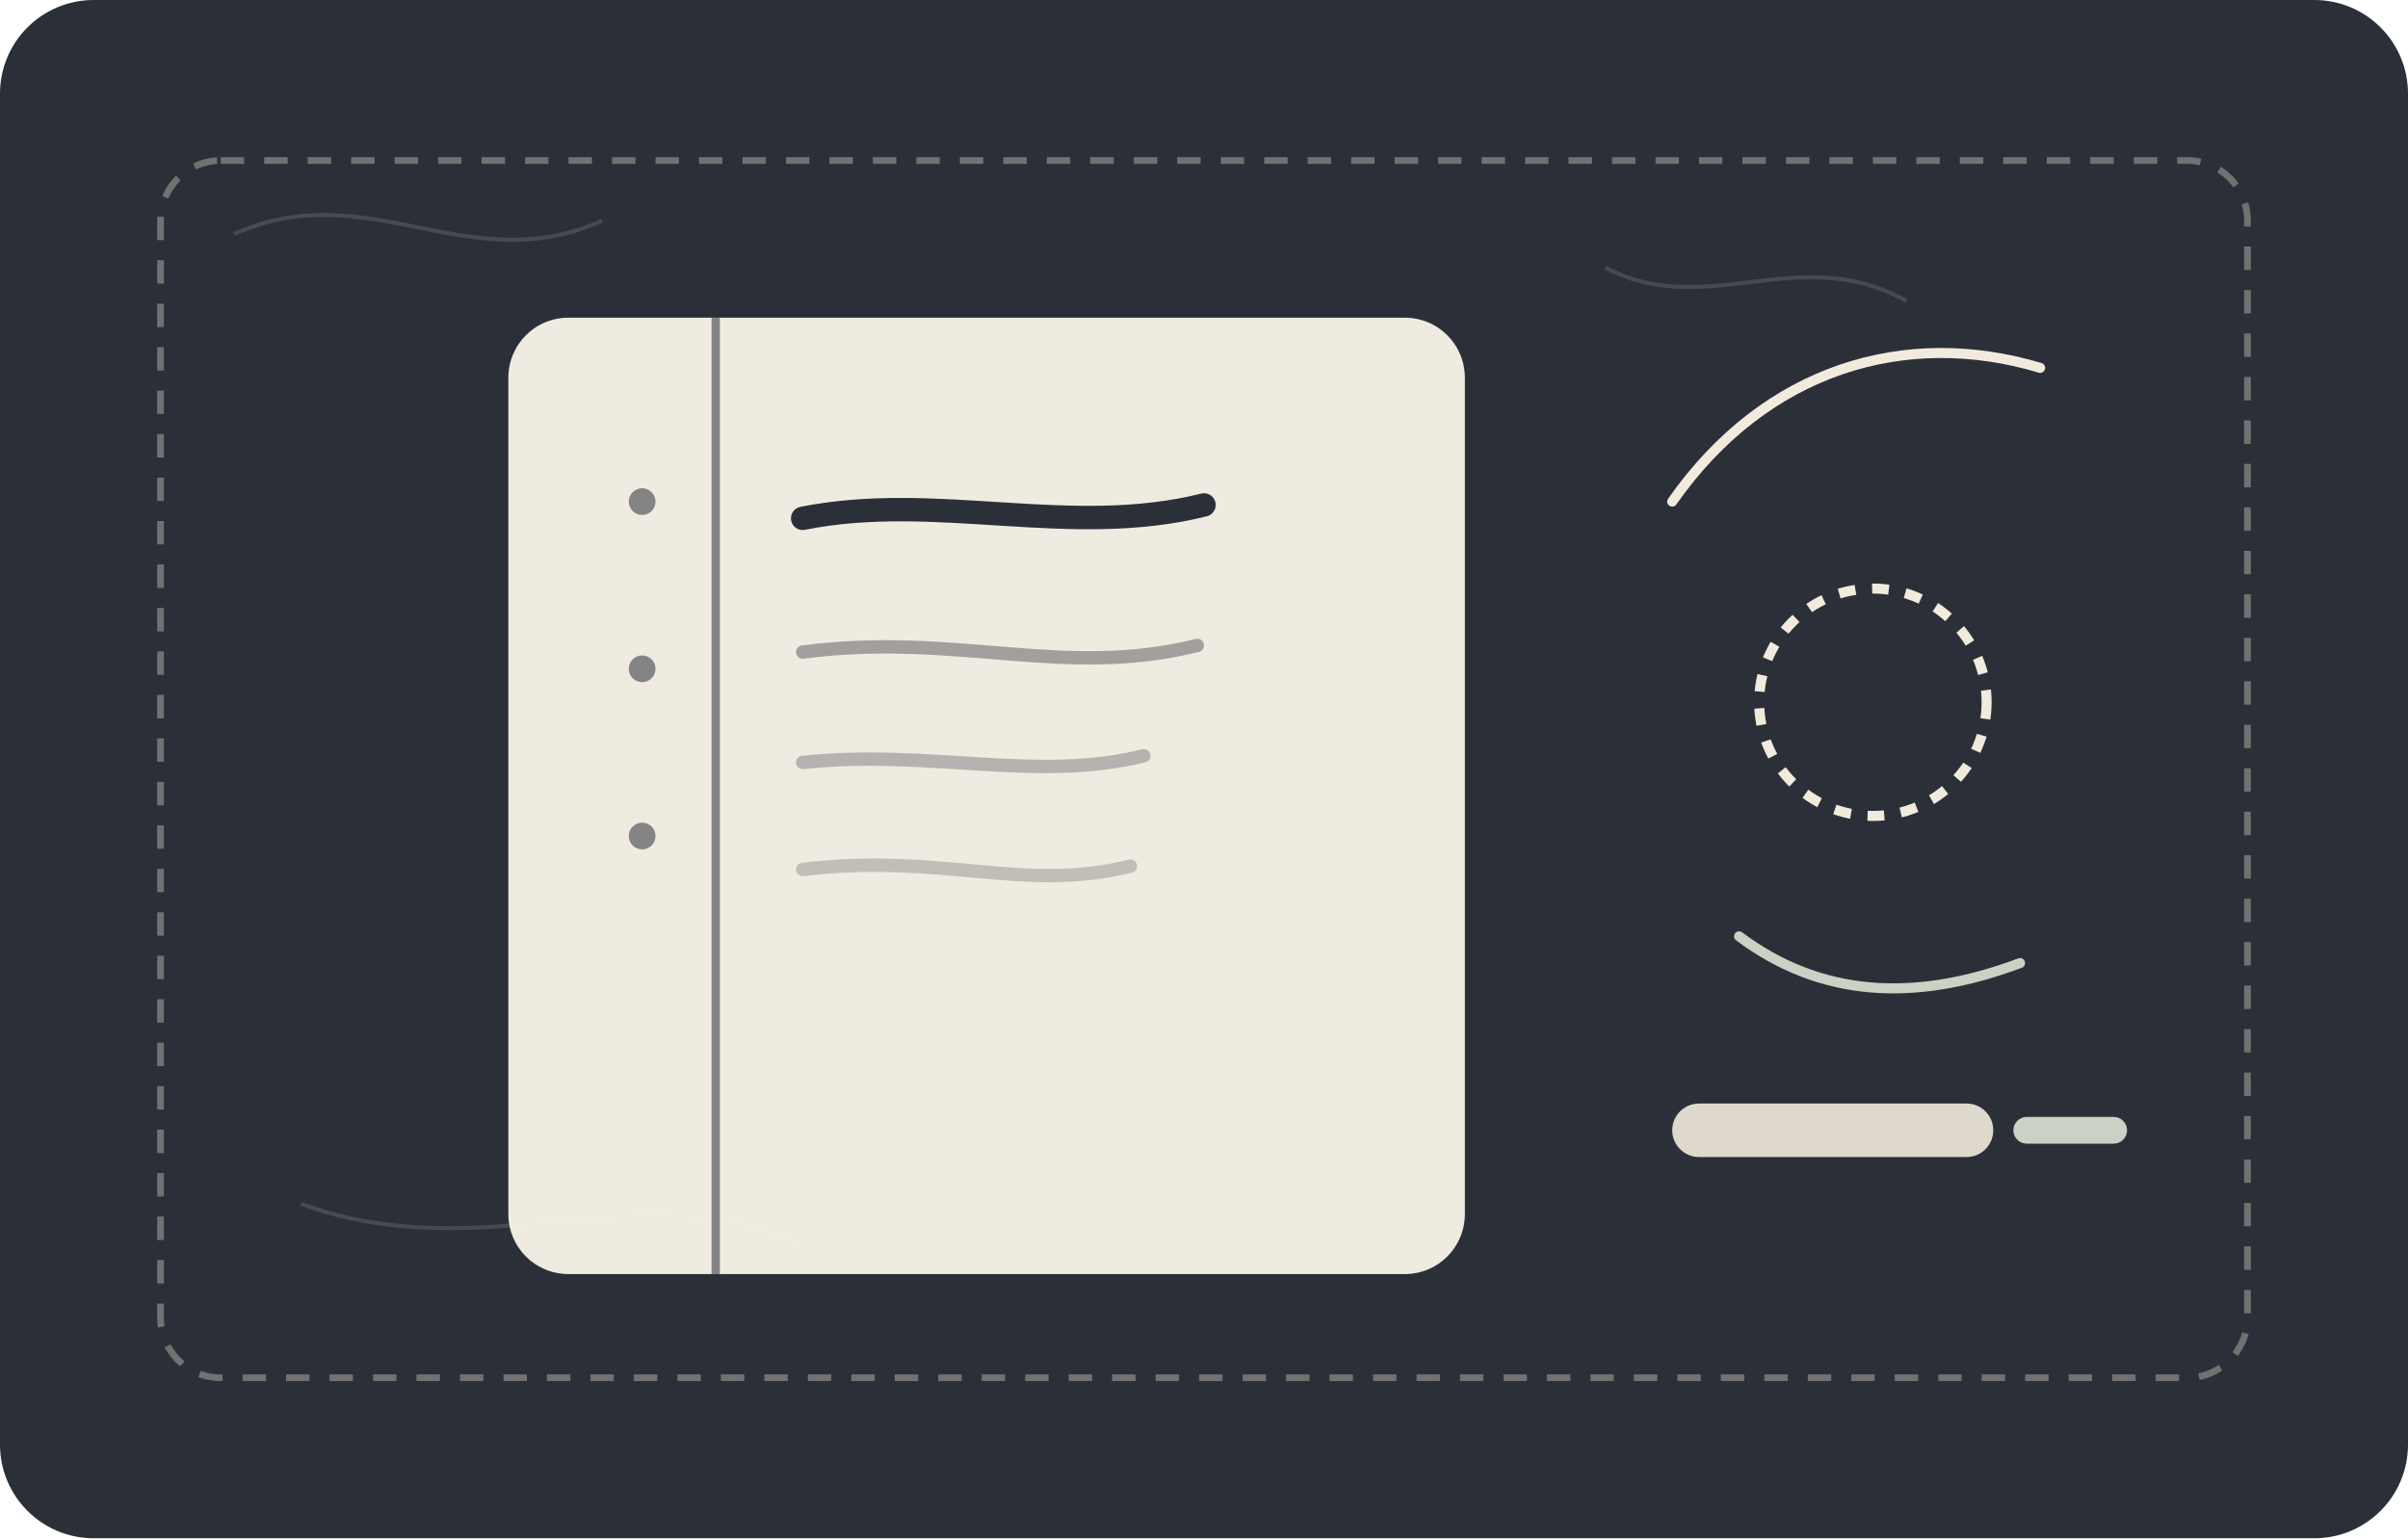
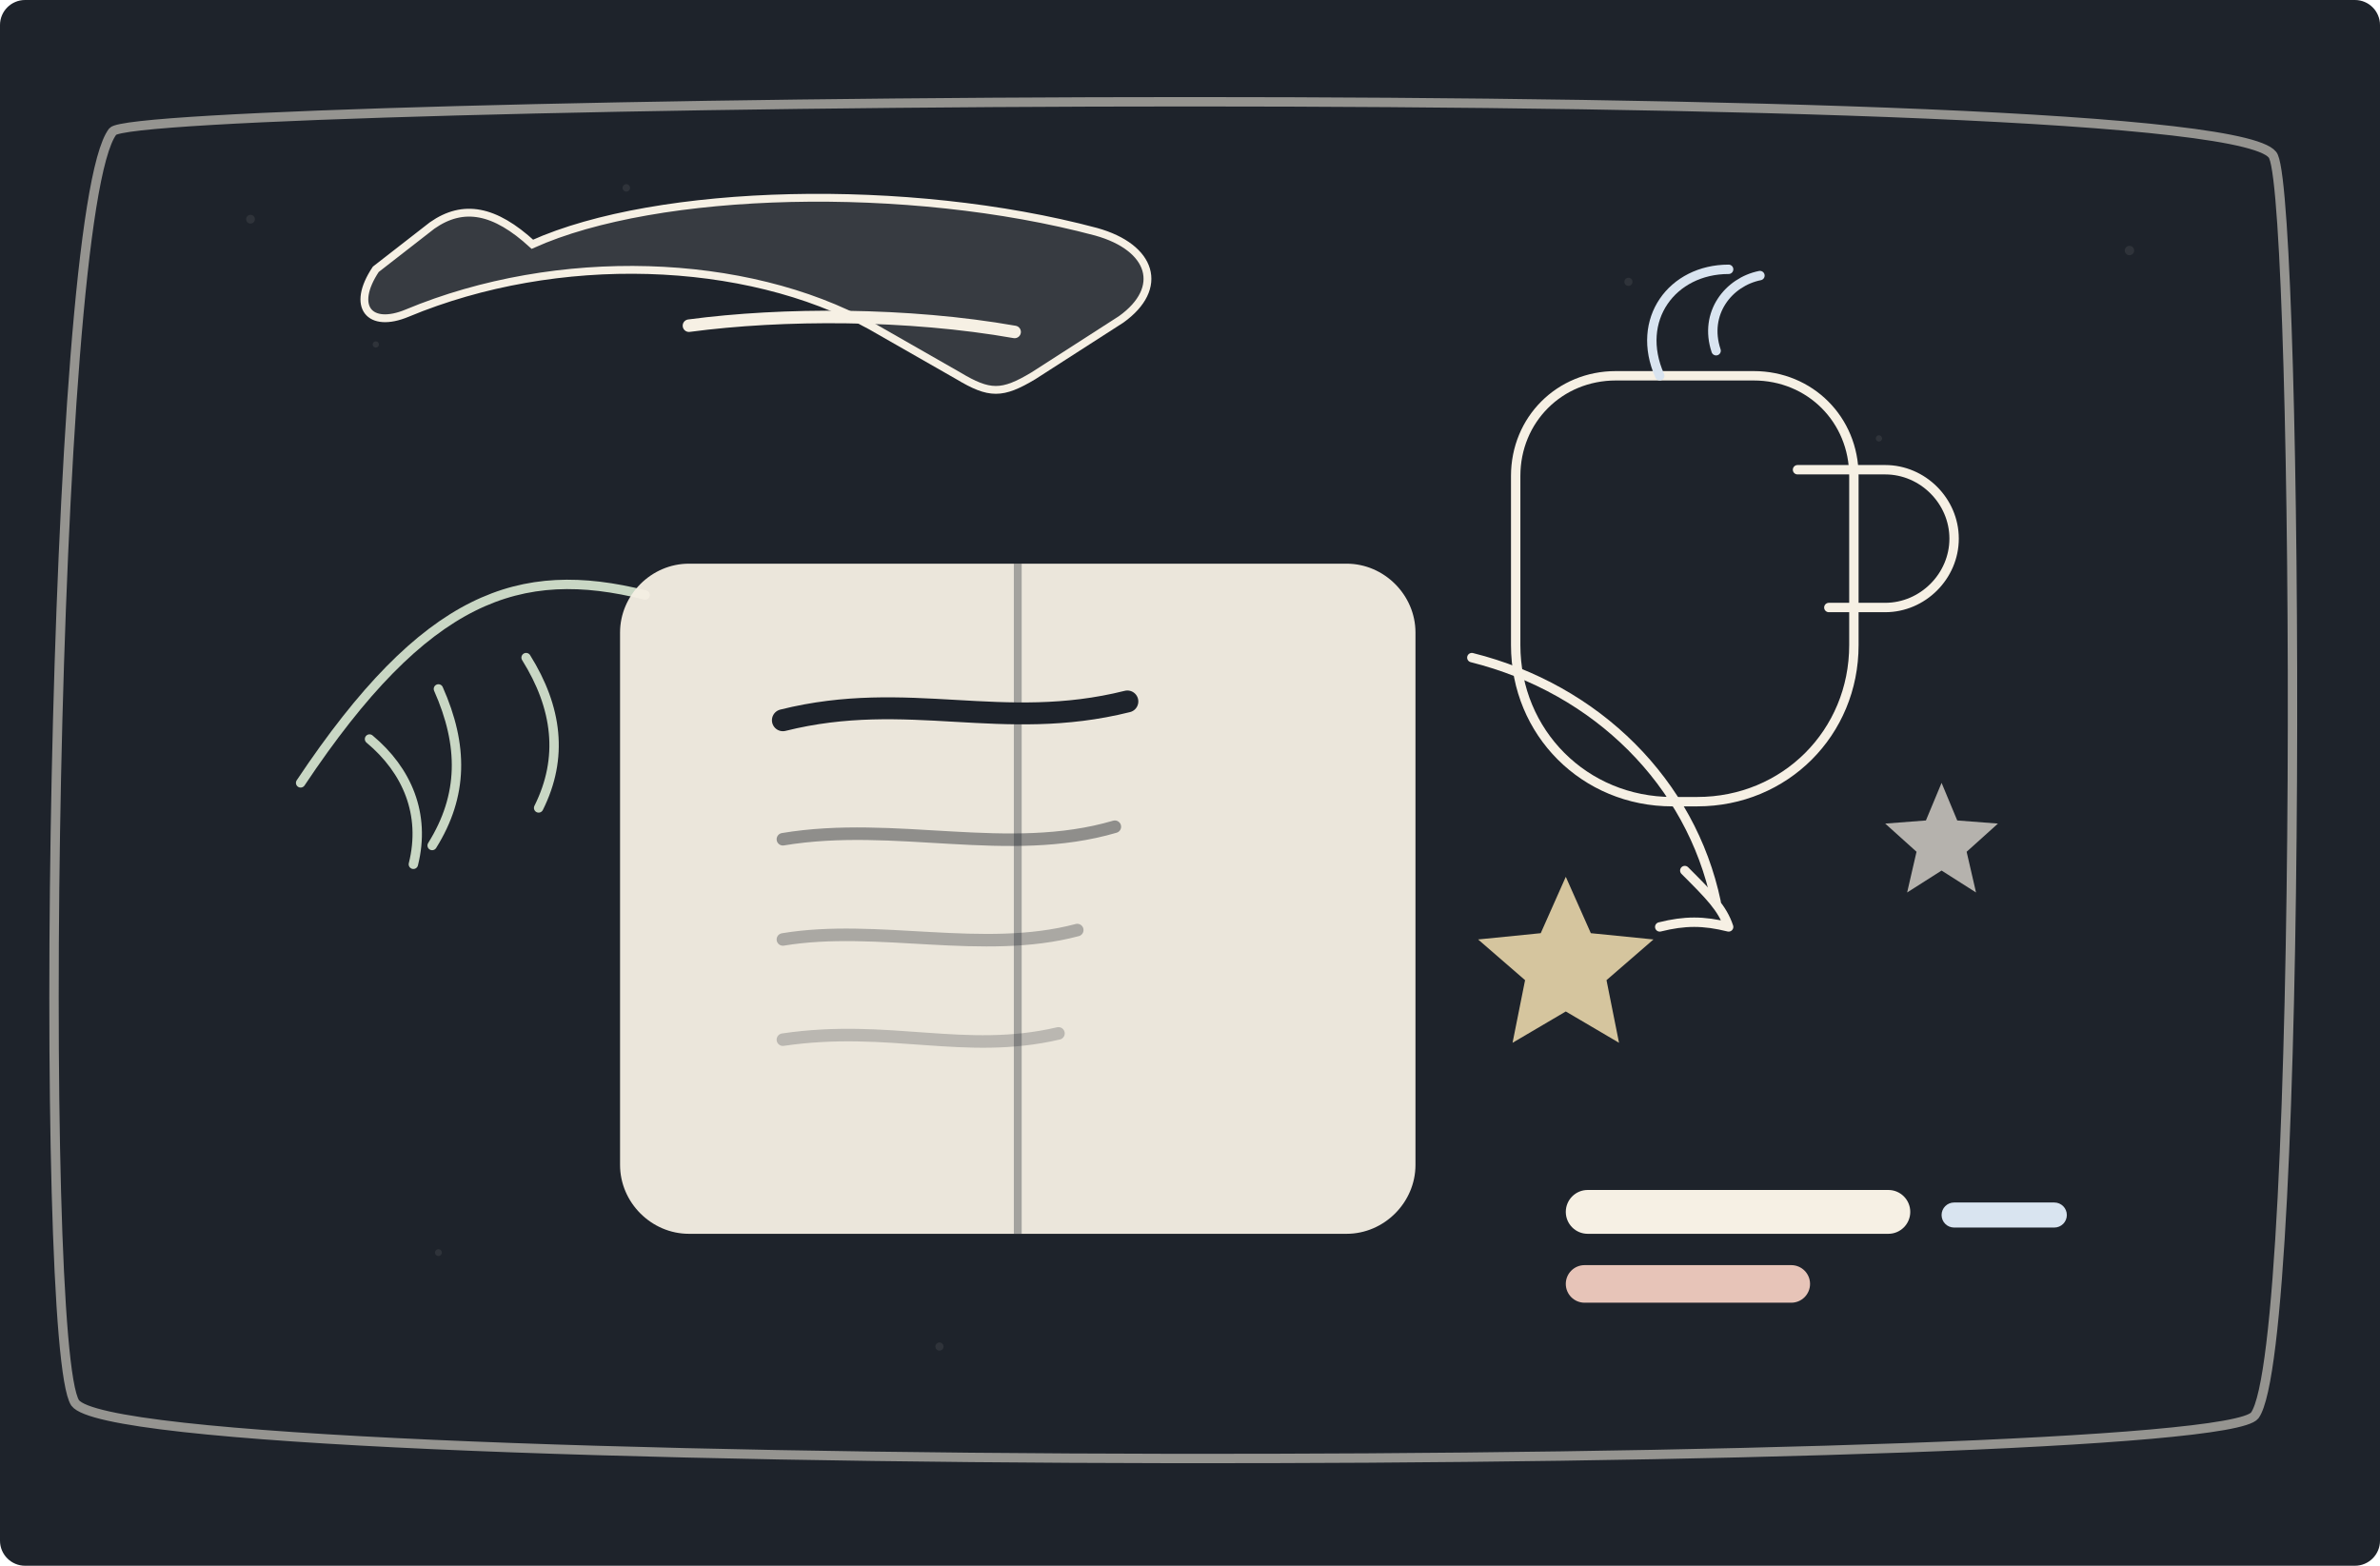
- <svg xmlns="http://www.w3.org/2000/svg" viewBox="0 0 720 460" fill="none" aria-hidden="true">
-   <rect width="720" height="460" rx="28" fill="#2B3038" />
-   <g stroke="#F2EBDD" stroke-opacity=".14" stroke-width="1.2">
-     <path d="M70 70c40-18 70 14 110-4" />
-     <path d="M480 80c30 16 58-8 90 10" />
-     <path d="M90 360c55 20 100-10 150 12" />
+ <svg xmlns="http://www.w3.org/2000/svg" viewBox="0 0 760 500" fill="none" aria-hidden="true">
+   <rect width="760" height="500" rx="8" fill="#1E232B" />
+   <g fill="#F6F0E4" fill-opacity=".08">
+     <circle cx="80" cy="70" r="1.4" />
+     <circle cx="120" cy="110" r="1" />
+     <circle cx="200" cy="60" r="1.2" />
+     <circle cx="520" cy="90" r="1.3" />
+     <circle cx="600" cy="140" r="1" />
+     <circle cx="680" cy="80" r="1.5" />
+     <circle cx="140" cy="400" r="1.1" />
+     <circle cx="300" cy="430" r="1.3" />
+     <circle cx="640" cy="390" r="1" />
  </g>
-   <rect x="48" y="48" width="624" height="364" rx="18" stroke="#F2EBDD" stroke-opacity=".35" stroke-width="2" stroke-dasharray="7 6" />
-   <path d="M170 95h250c10 0 18 8 18 18v250c0 10-8 18-18 18H170c-10 0-18-8-18-18V113c0-10 8-18 18-18Z" fill="#F7F2E8" fill-opacity=".96" />
-   <path d="M214 95v286" stroke="#2B3038" stroke-width="2.5" stroke-opacity=".55" />
-   <circle cx="192" cy="150" r="4" fill="#2B3038" fill-opacity=".55" />
-   <circle cx="192" cy="200" r="4" fill="#2B3038" fill-opacity=".55" />
-   <circle cx="192" cy="250" r="4" fill="#2B3038" fill-opacity=".55" />
-   <path d="M240 155c40-8 80 6 120-4" stroke="#2B3038" stroke-width="7" stroke-linecap="round" />
-   <path d="M240 195c46-6 78 8 118-2" stroke="#2B3038" stroke-width="4" stroke-linecap="round" opacity=".4" />
-   <path d="M240 228c38-4 70 6 102-2" stroke="#2B3038" stroke-width="4" stroke-linecap="round" opacity=".3" />
-   <path d="M240 260c42-5 66 7 98-1" stroke="#2B3038" stroke-width="4" stroke-linecap="round" opacity=".24" />
-   <path d="M500 150c28-40 70-52 110-40" stroke="#F2EBDD" stroke-width="3" stroke-linecap="round" />
-   <circle cx="560" cy="210" r="34" stroke="#F2EBDD" stroke-width="3" stroke-dasharray="5 5" />
-   <path d="M520 280c24 18 52 20 84 8" stroke="#C9D2C4" stroke-width="3" stroke-linecap="round" />
-   <rect x="500" y="330" width="96" height="16" rx="8" fill="#F2EBDD" fill-opacity=".9" />
-   <rect x="602" y="334" width="34" height="8" rx="4" fill="#C9D2C4" />
+   <path d="M36 42c8-10 680-18 690 8 8 18 10 380-6 402-14 18-678 20-696-4-12-18-8-380 12-406Z" stroke="#F6F0E4" stroke-opacity=".55" stroke-width="3" stroke-linecap="round" />
+   <path d="M170 78c40-18 120-20 180-4 18 5 22 18 8 28l-28 18c-10 6-14 6-24 0l-28-16c-40-22-100-24-148-4-12 5-18-2-10-14l18-14c10-7 20-5 32 6Z" fill="#F6F0E4" fill-opacity=".12" stroke="#F6F0E4" stroke-width="2.5" />
+   <path d="M220 104c30-4 70-4 104 2" stroke="#F6F0E4" stroke-width="4" stroke-linecap="round" />
+   <path d="M560 120c18 0 32 14 32 32v54c0 28-22 50-50 50h-8c-28 0-50-22-50-50v-54c0-18 14-32 32-32h44Z" stroke="#F6F0E4" stroke-width="3" />
+   <path d="M574 150h28c12 0 22 10 22 22s-10 22-22 22h-18" stroke="#F6F0E4" stroke-width="3" stroke-linecap="round" />
+   <path d="M530 120c-8-18 4-34 22-34" stroke="#D9E4F0" stroke-width="3" stroke-linecap="round" />
+   <path d="M548 112c-4-12 4-22 14-24" stroke="#D9E4F0" stroke-width="3" stroke-linecap="round" />
+   <path d="M96 250c40-60 70-70 110-60" stroke="#C9D7C4" stroke-width="3" stroke-linecap="round" />
+   <path d="M140 220c8 18 8 34-2 50" stroke="#C9D7C4" stroke-width="3" stroke-linecap="round" />
+   <path d="M168 210c10 16 12 32 4 48" stroke="#C9D7C4" stroke-width="3" stroke-linecap="round" />
+   <path d="M118 236c12 10 18 24 14 40" stroke="#C9D7C4" stroke-width="3" stroke-linecap="round" />
+   <path d="M220 180h210c12 0 22 10 22 22v170c0 12-10 22-22 22H220c-12 0-22-10-22-22V202c0-12 10-22 22-22Z" fill="#F6F0E4" fill-opacity=".95" />
+   <path d="M325 180v214" stroke="#1E232B" stroke-width="2.5" stroke-opacity=".35" />
+   <path d="M250 230c40-10 70 4 110-6" stroke="#1E232B" stroke-width="7" stroke-linecap="round" />
+   <path d="M250 268c36-6 72 6 106-4" stroke="#1E232B" stroke-width="4" stroke-linecap="round" opacity=".45" />
+   <path d="M250 300c30-5 64 5 94-3" stroke="#1E232B" stroke-width="4" stroke-linecap="round" opacity=".32" />
+   <path d="M250 332c34-5 58 5 88-2" stroke="#1E232B" stroke-width="4" stroke-linecap="round" opacity=".24" />
+   <path d="M500 280 508 298l20 2-15 13 4 20-17-10-17 10 4-20-15-13 20-2Z" fill="#F6E2B3" fill-opacity=".85" />
+   <path d="M620 250 625 262l13 1-10 9 3 13-11-7-11 7 3-13-10-9 13-1Z" fill="#F6F0E4" fill-opacity=".7" />
+   <rect x="500" y="380" width="110" height="14" rx="7" fill="#F6F0E4" />
+   <rect x="620" y="384" width="40" height="8" rx="4" fill="#D9E4F0" />
+   <rect x="500" y="404" width="78" height="12" rx="6" fill="#E7C4B8" />
+   <path d="M470 210c40 10 70 40 78 78" stroke="#F6F0E4" stroke-width="3" stroke-linecap="round" />
+   <path d="M538 278c8 8 12 12 14 18m0 0c-8-2-14-2-22 0" stroke="#F6F0E4" stroke-width="3" stroke-linecap="round" />
</svg>
